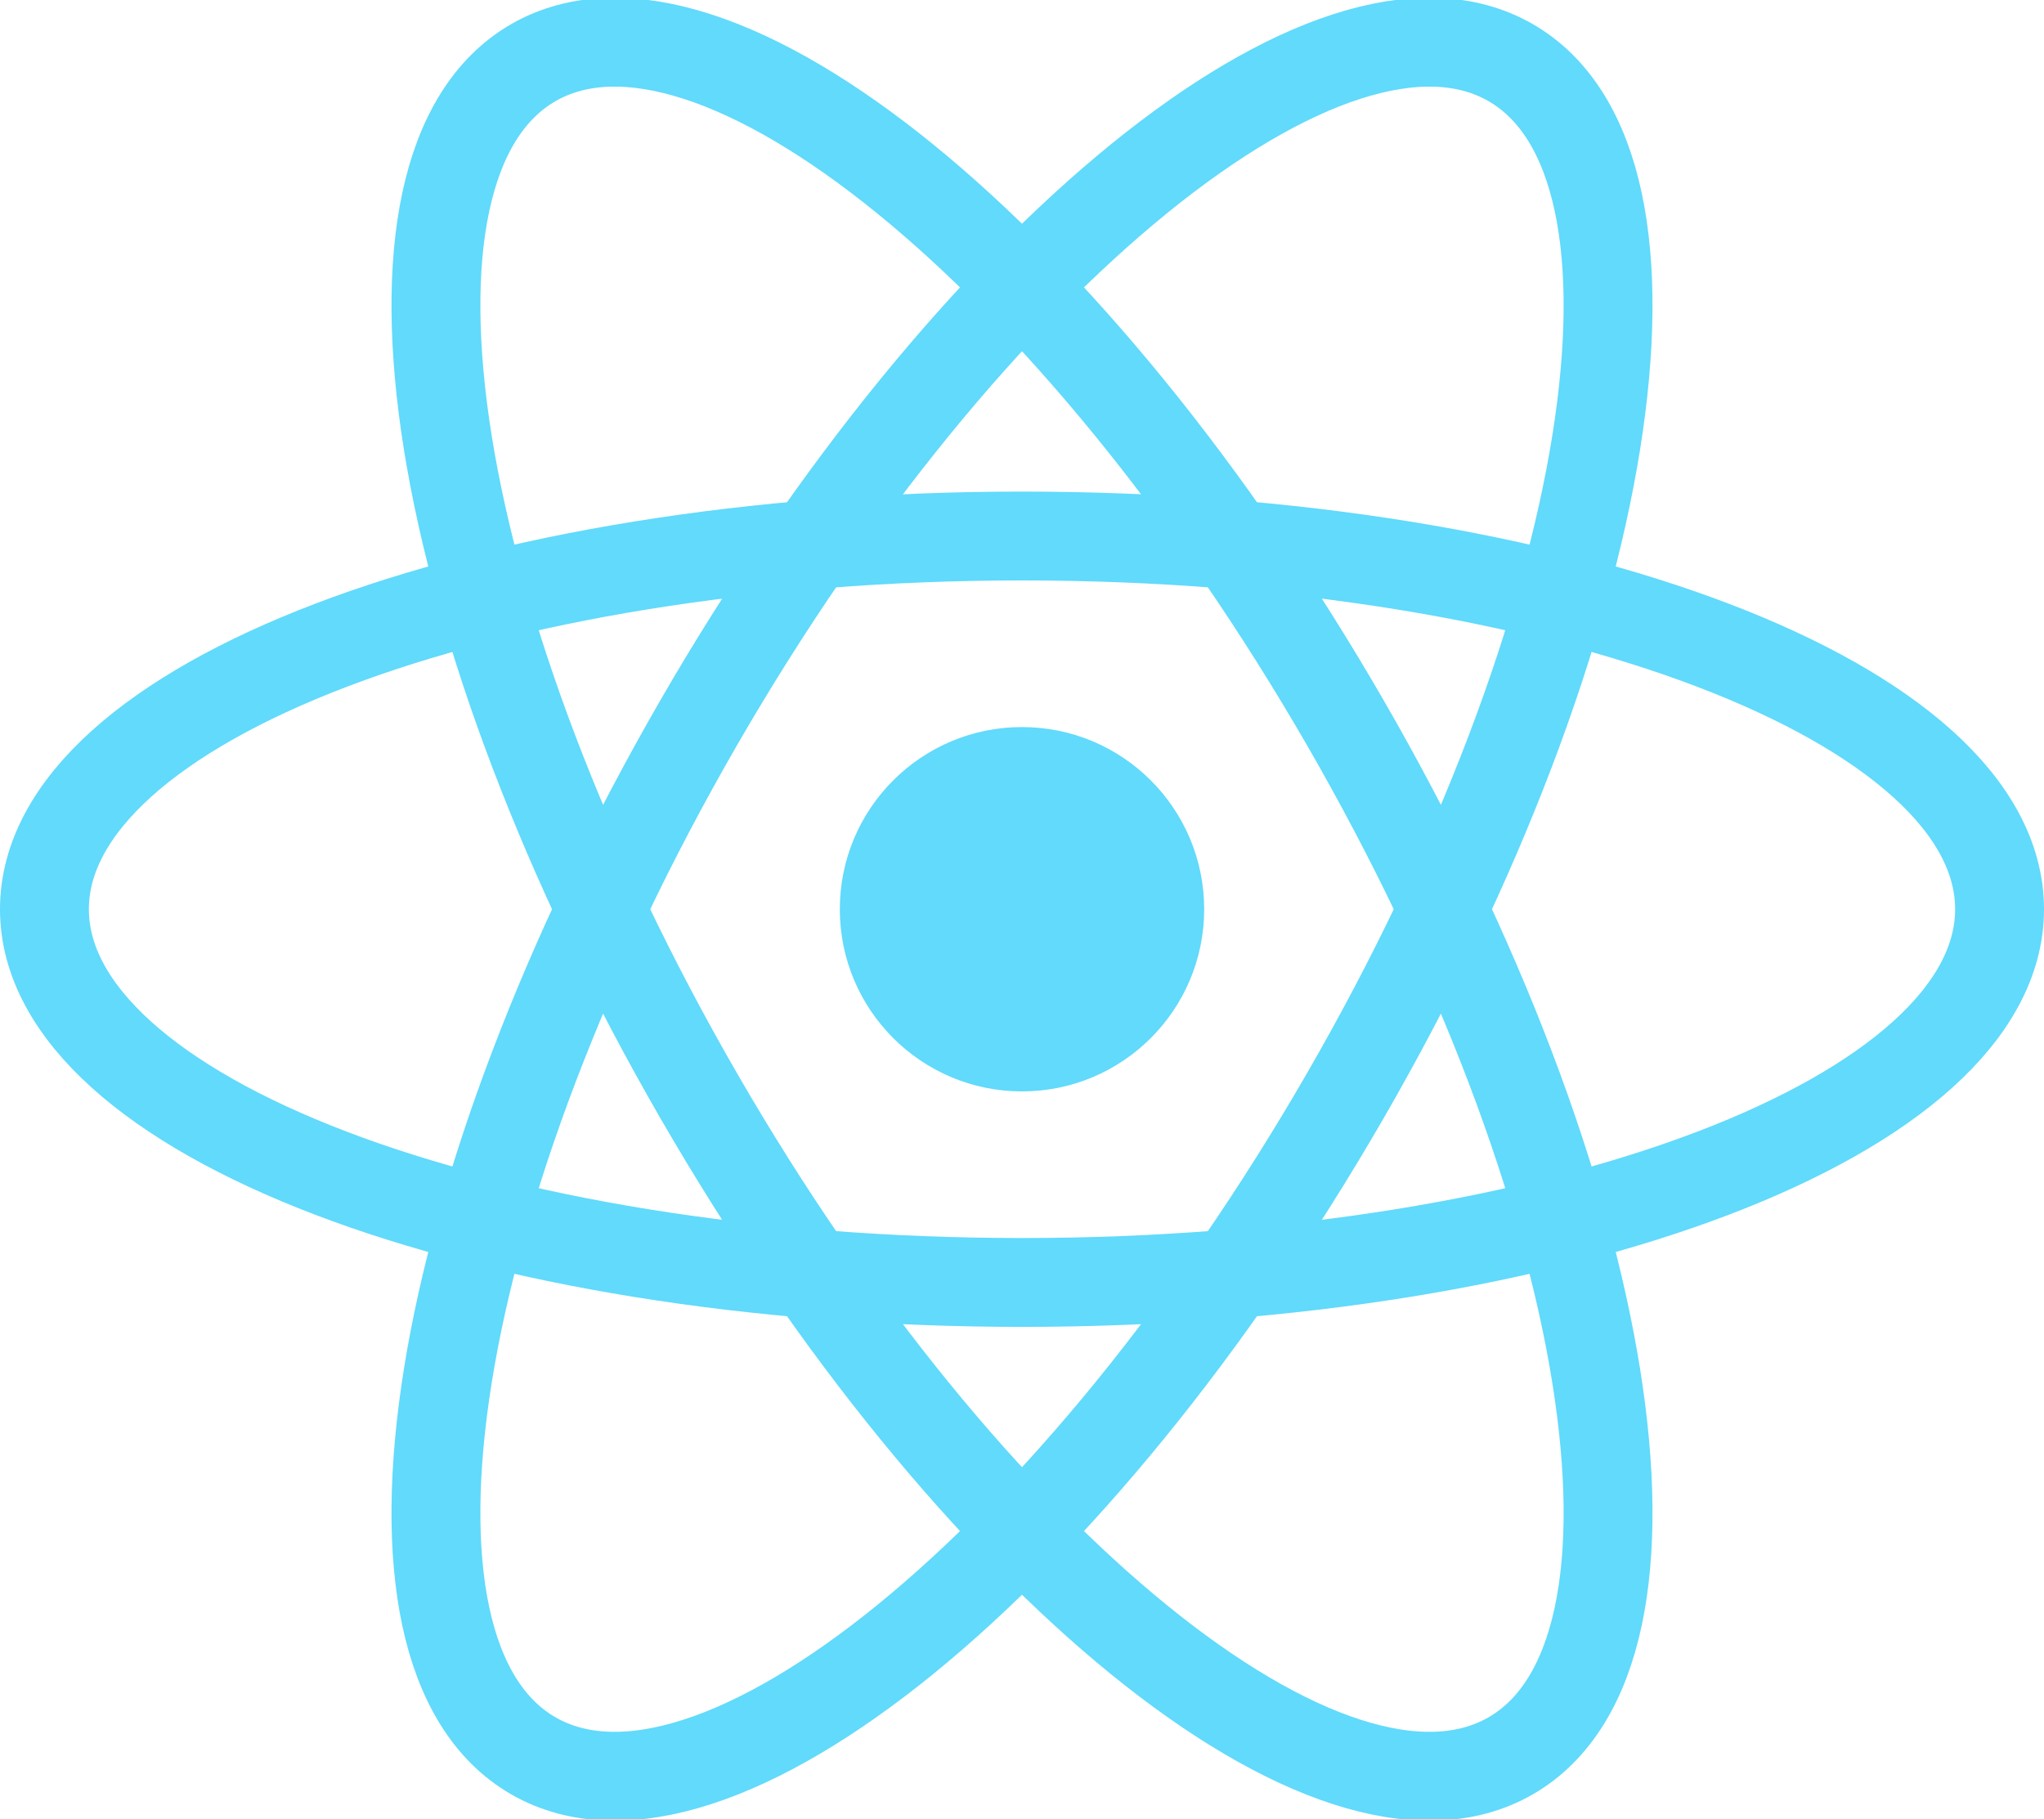
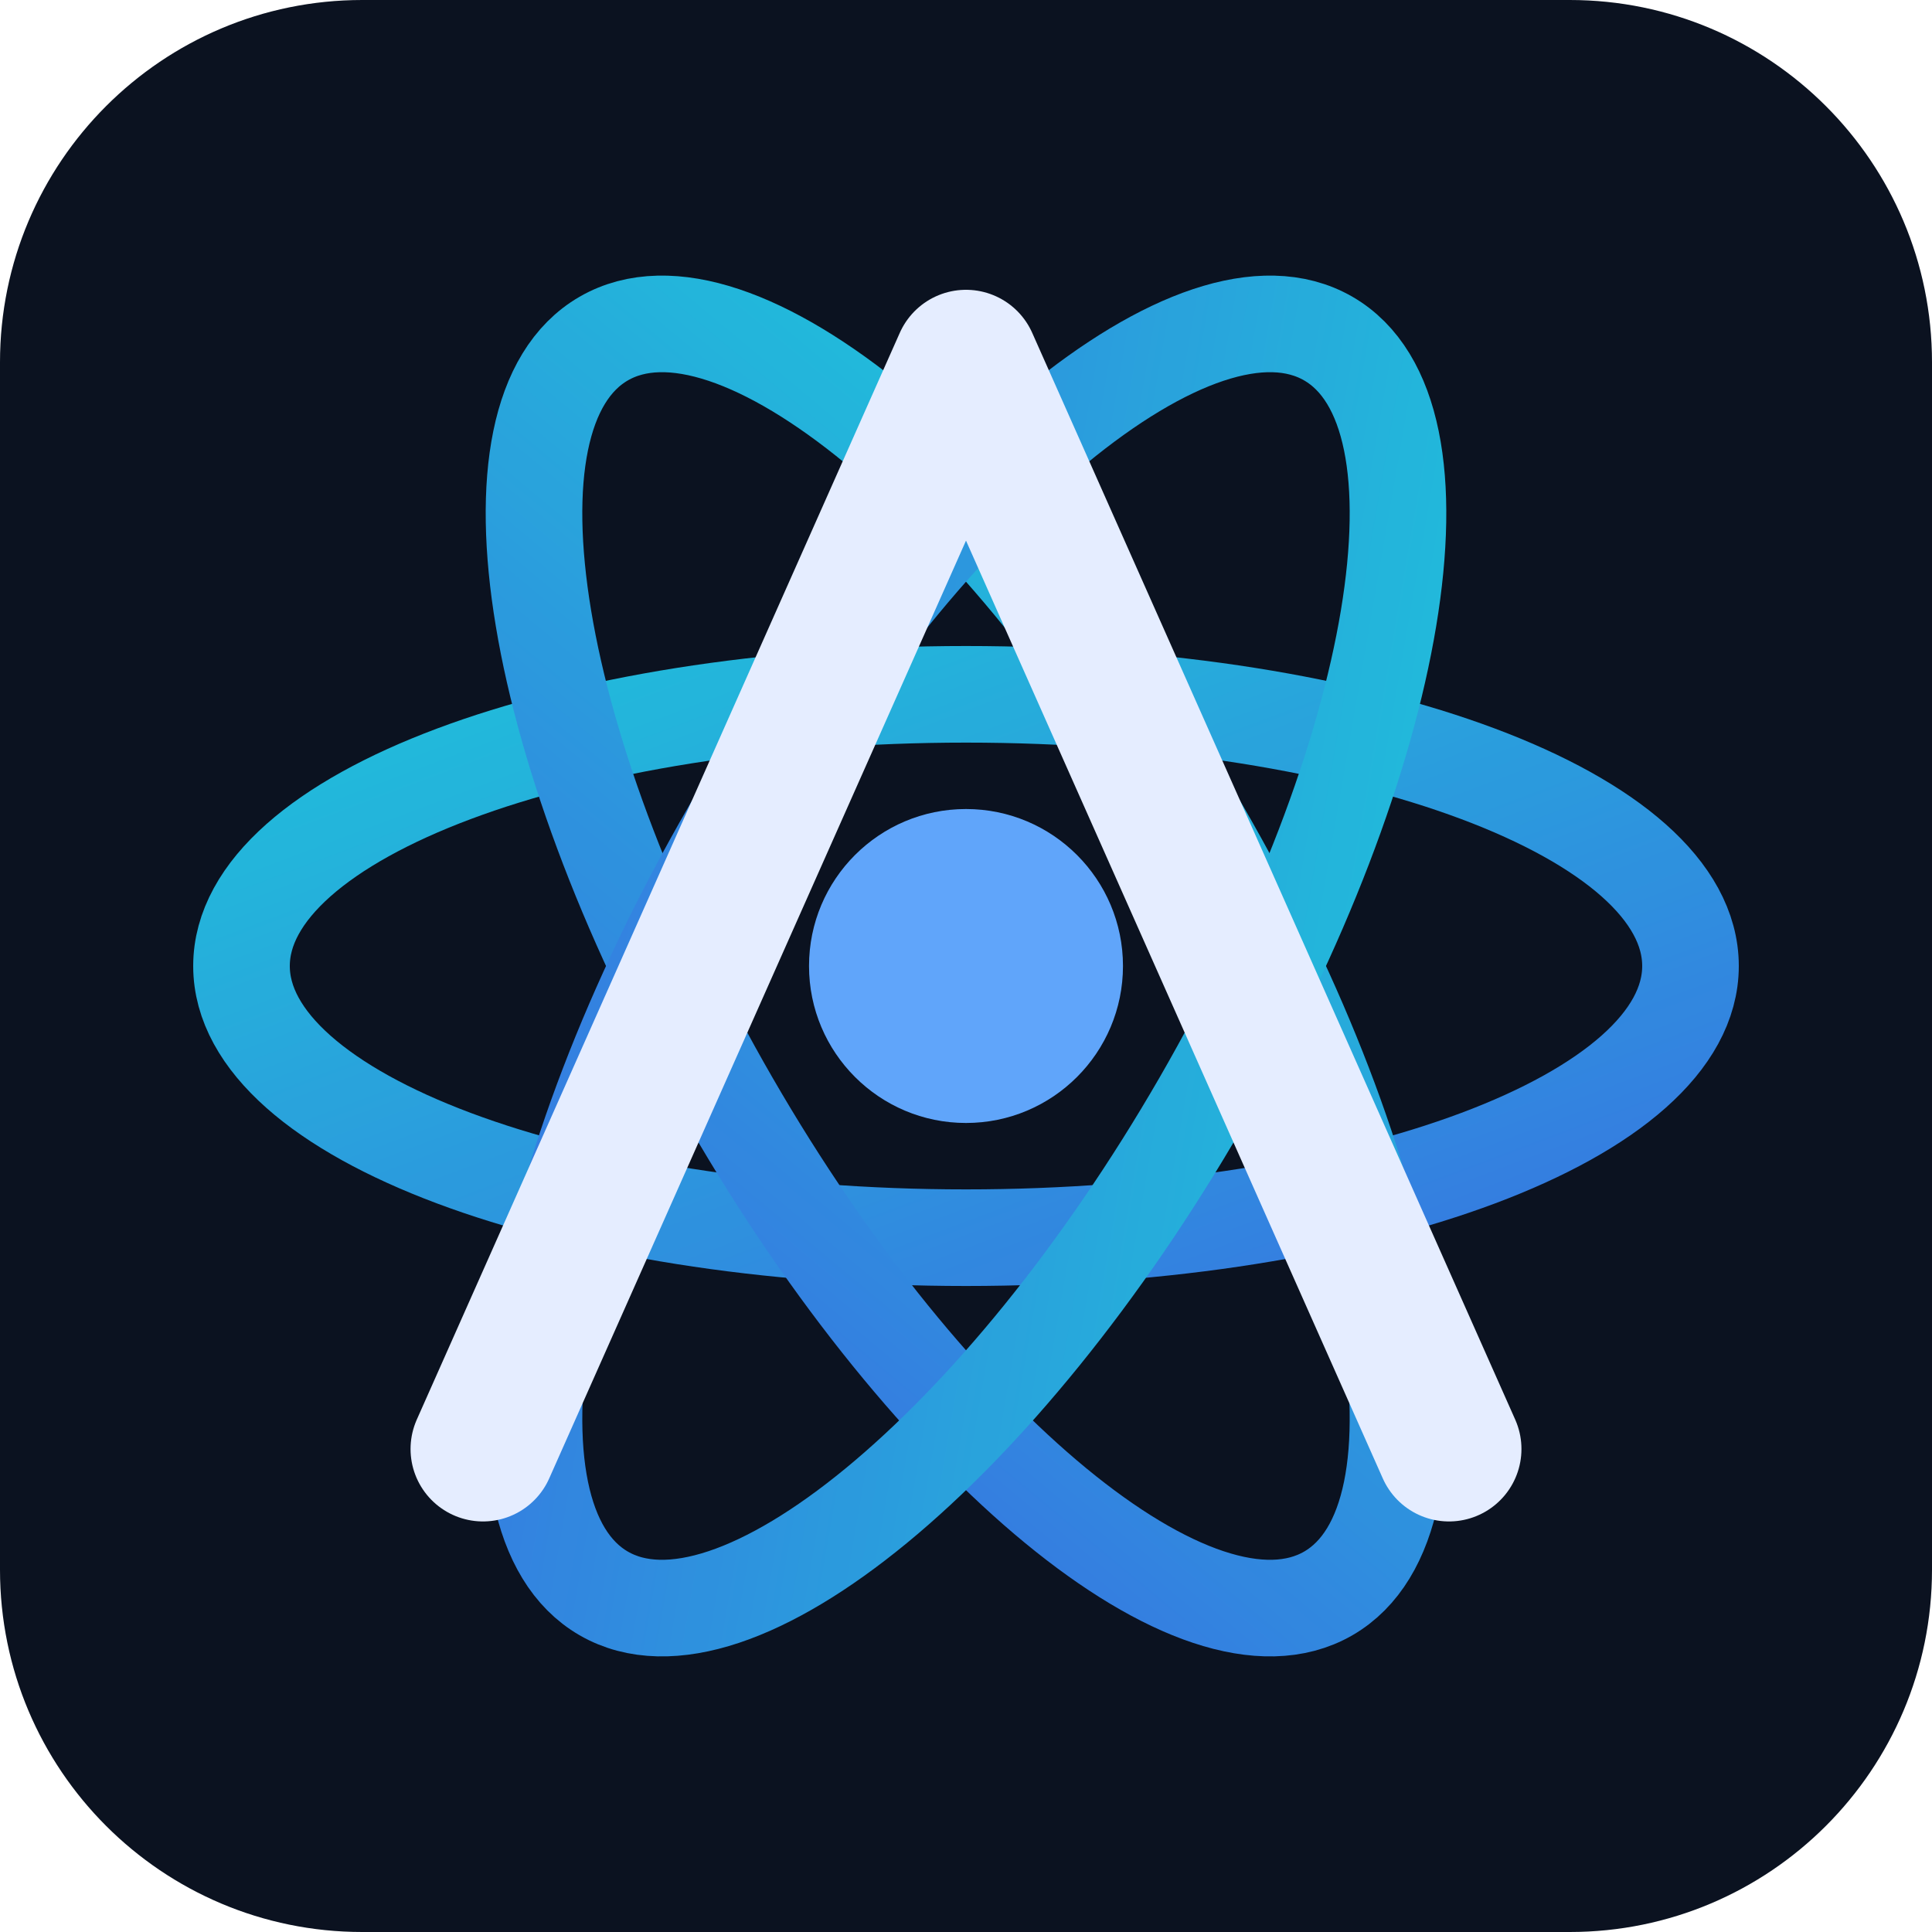
- <svg xmlns="http://www.w3.org/2000/svg" viewBox="-11.5 -10.232 23 20.463">
-   <circle cx="0" cy="0" r="2.05" fill="#61dafb" />
-   <g stroke="#61dafb" stroke-width="1" fill="none">
-     <ellipse rx="11" ry="4.2" />
-     <ellipse rx="11" ry="4.2" transform="rotate(60)" />
-     <ellipse rx="11" ry="4.2" transform="rotate(120)" />
+ <svg xmlns="http://www.w3.org/2000/svg" viewBox="0 0 32 32" aria-labelledby="title desc" role="img">
+   <defs>
+     <linearGradient id="a" x1="0" x2="1" y1="0" y2="1">
+       <stop offset="0" stop-color="#22d3ee" />
+       <stop offset="1" stop-color="#3b82f6" />
+     </linearGradient>
+   </defs>
+   <rect width="32" height="32" rx="6" fill="#0b1220" />
+   <circle cx="16" cy="16" r="2.6" fill="#60a5fa" />
+   <g fill="none" stroke="url(#a)" stroke-width="1.6" opacity="0.9">
+     <ellipse cx="16" cy="16" rx="12" ry="4.5" />
+     <ellipse cx="16" cy="16" rx="12" ry="4.5" transform="rotate(60 16 16)" />
+     <ellipse cx="16" cy="16" rx="12" ry="4.5" transform="rotate(120 16 16)" />
  </g>
+   <path d="M8 24 L16 6 L24 24" fill="none" stroke="#e5edff" stroke-width="2.4" stroke-linecap="round" stroke-linejoin="round" />
+   <path d="M11 18 H21" stroke="url(#a)" stroke-width="2" stroke-linecap="round" />
</svg>
